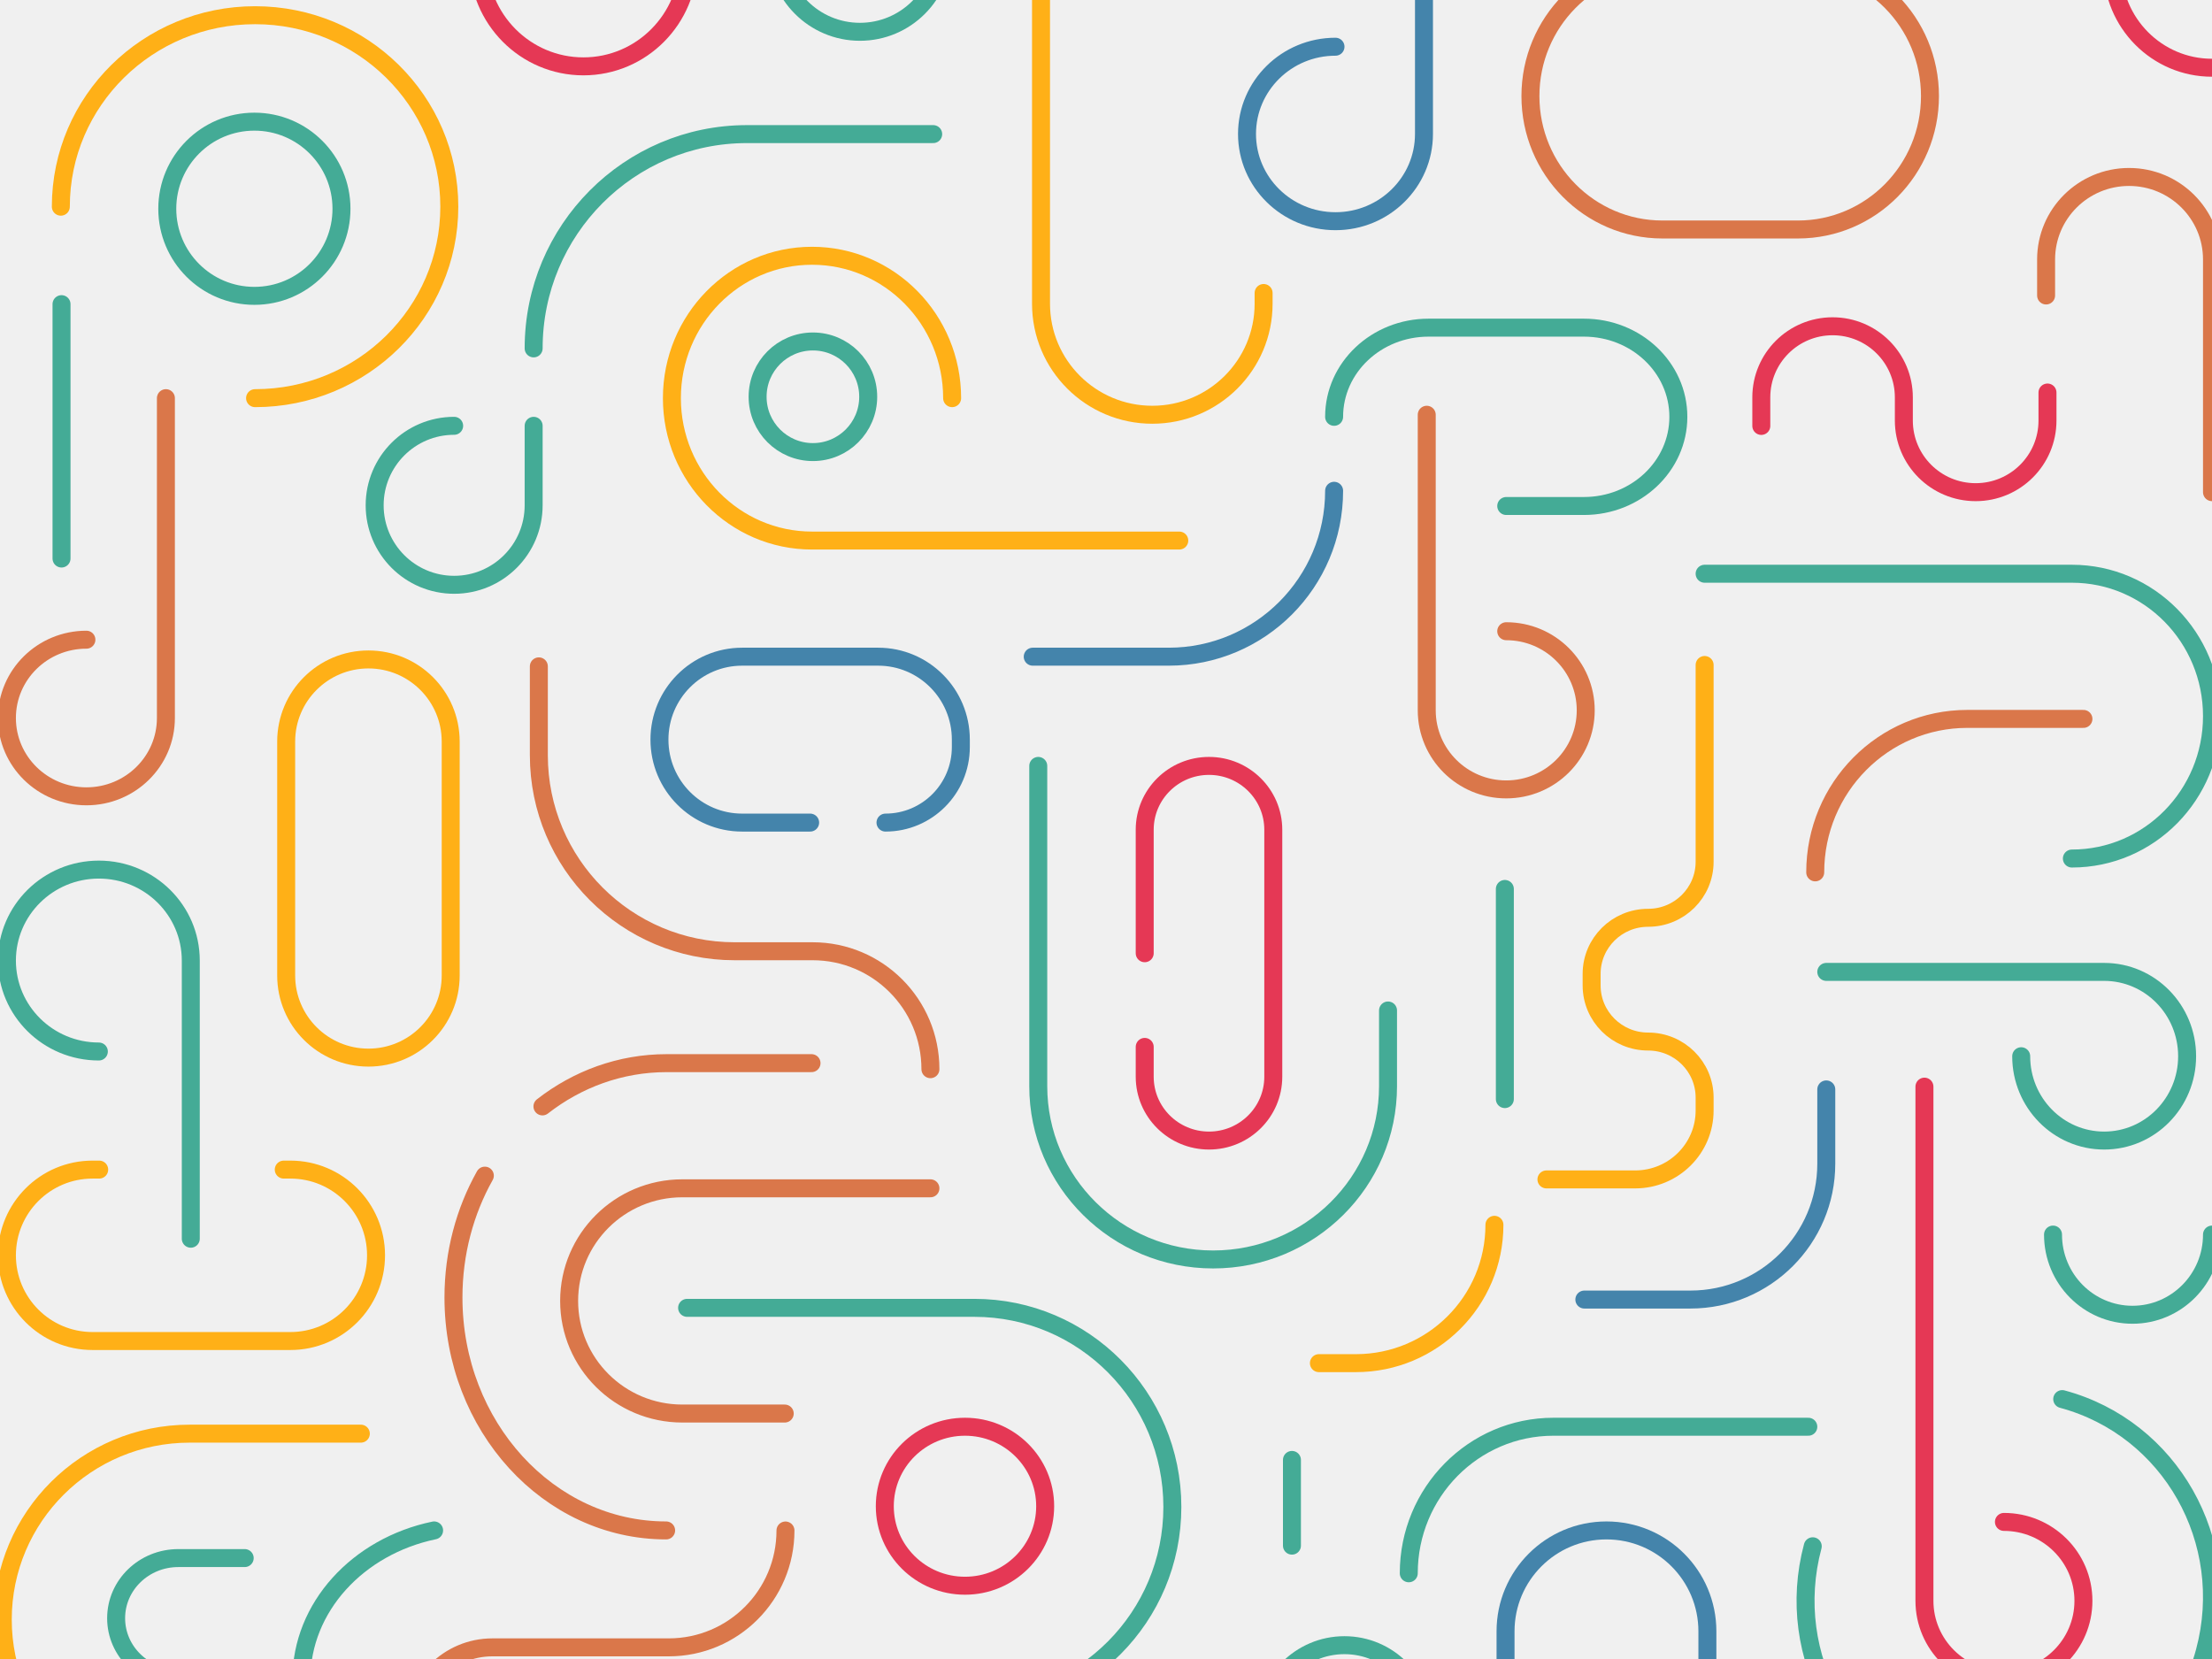
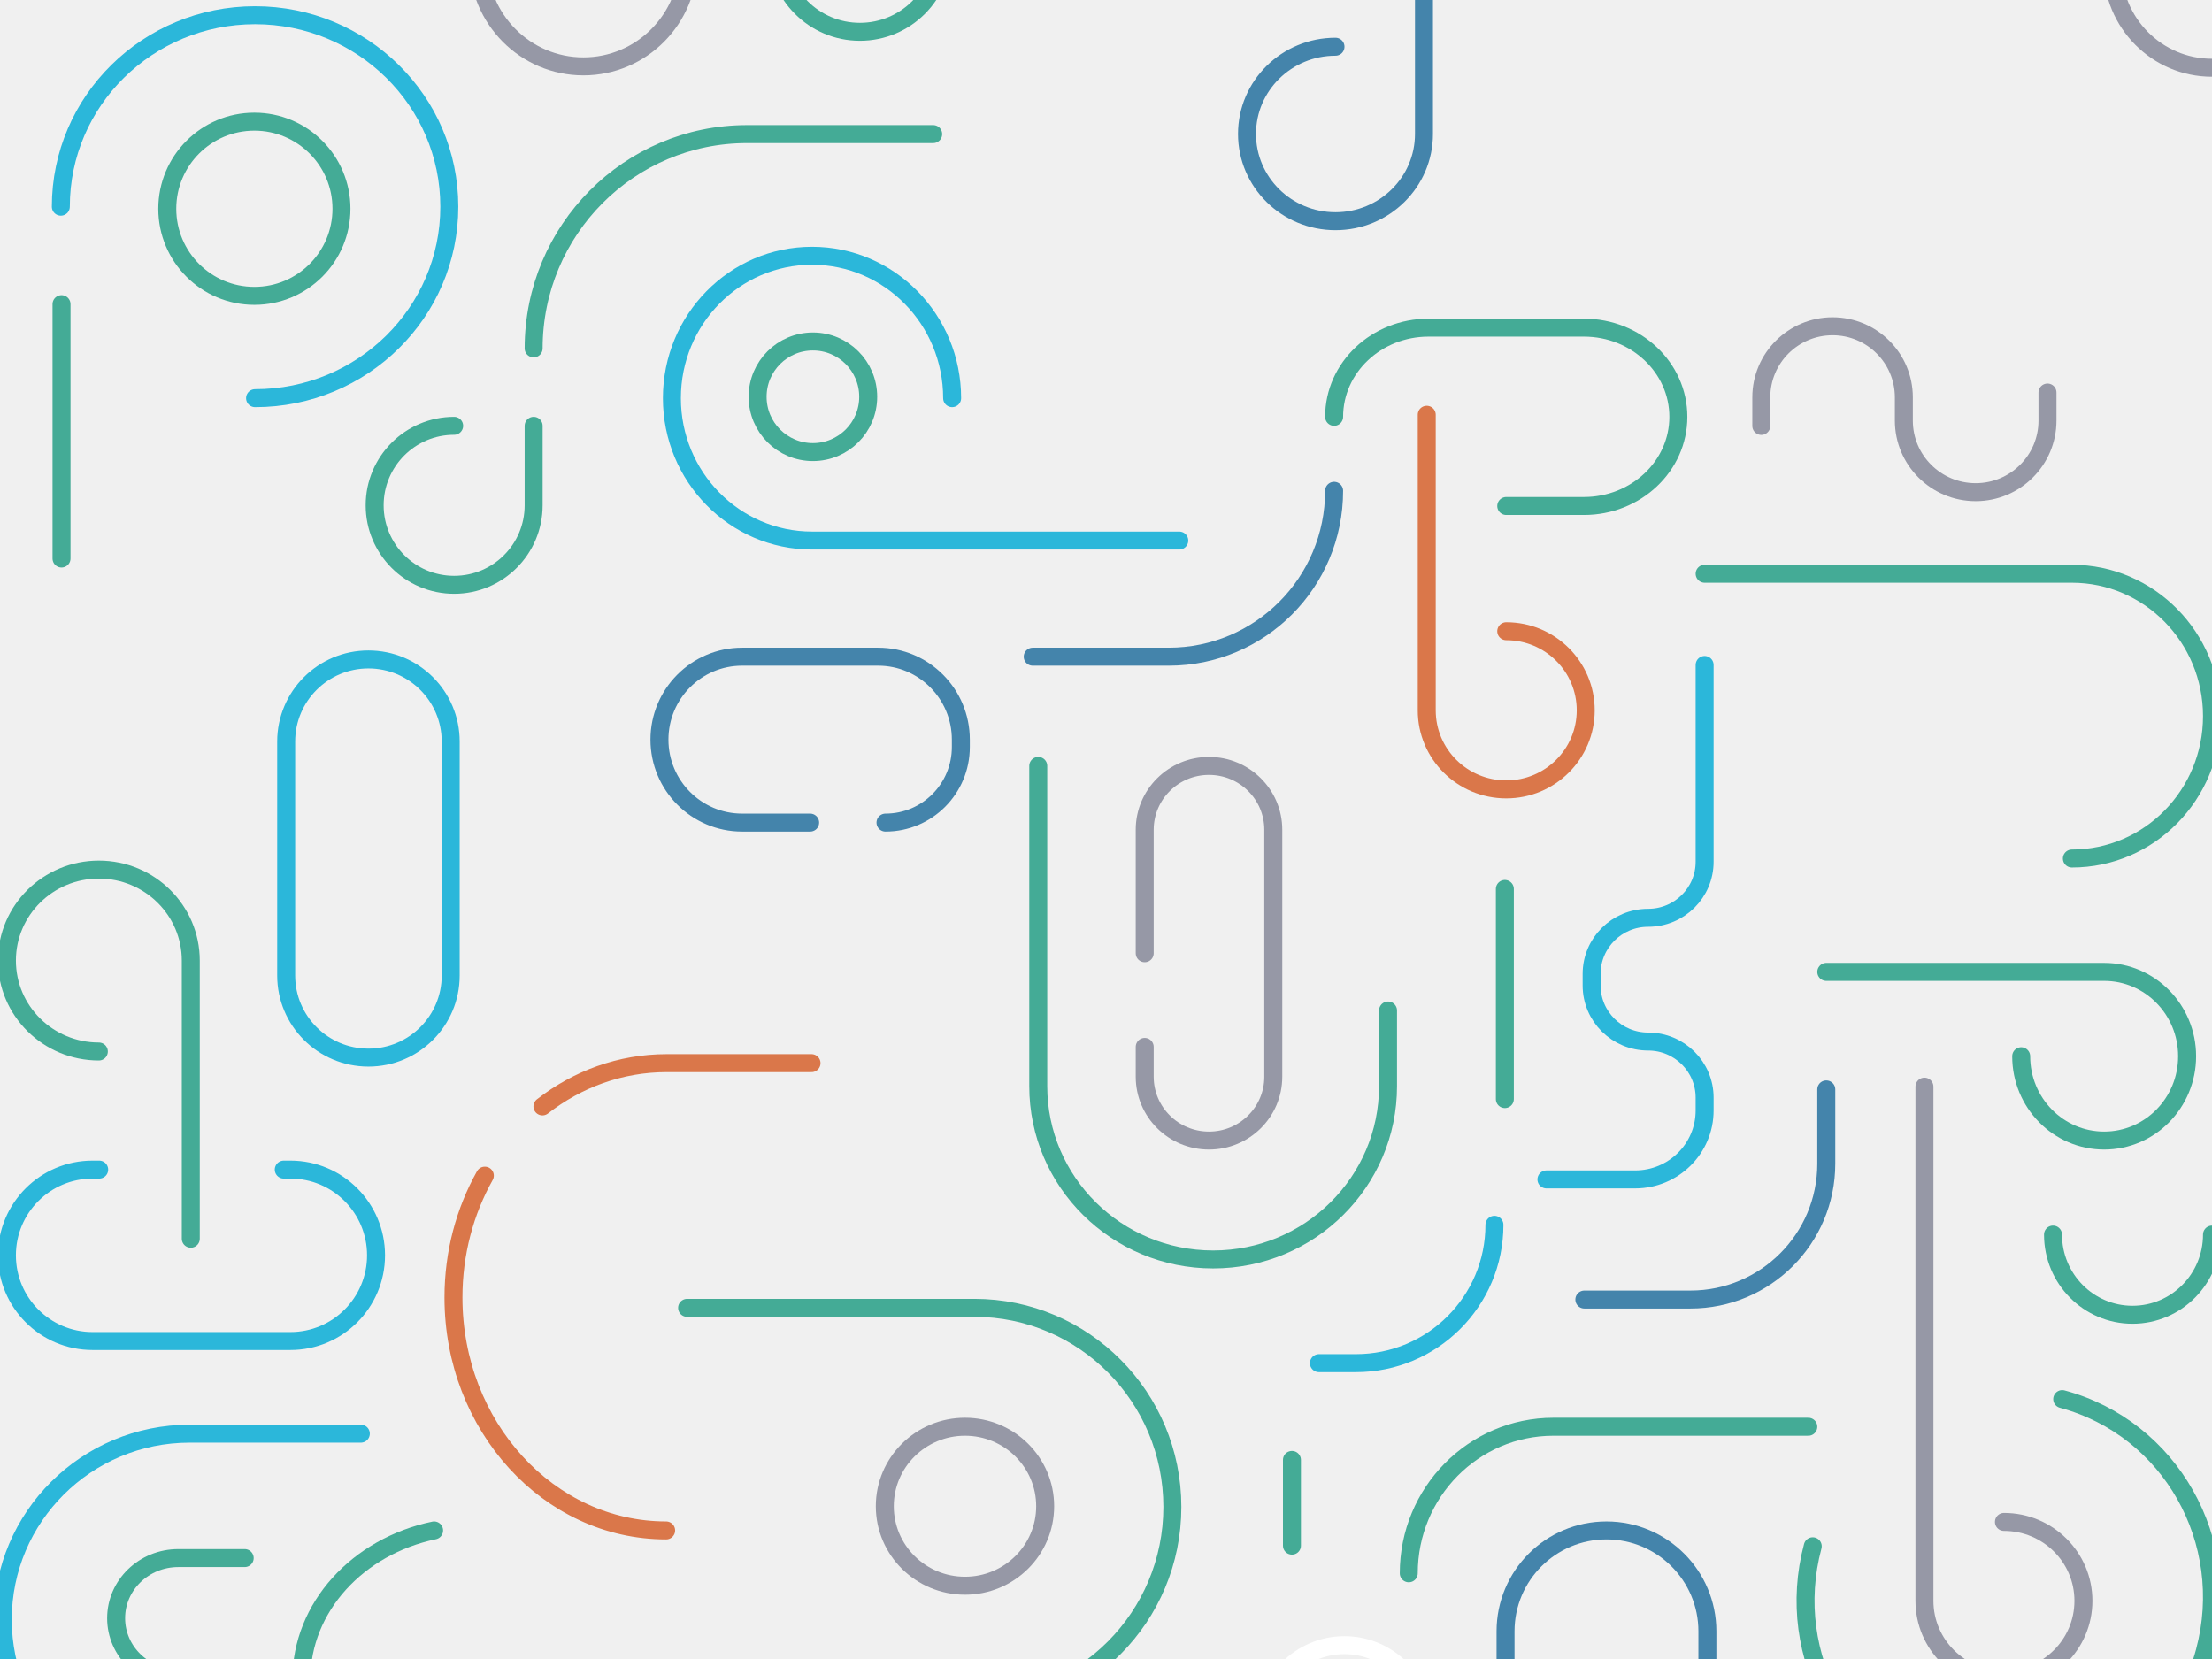
<svg xmlns="http://www.w3.org/2000/svg" width="1600px" height="1200px" viewBox="0 0 1600 1200" version="1.1">
  <g id="Patterns" stroke="none" stroke-width="1" fill="none" fill-rule="evenodd" stroke-linecap="round" stroke-linejoin="round">
    <g id="Taieri" stroke-width="13">
      <g transform="translate(0, -106)" id="Shape">
        <path d="M1600,999 C1600,1031.033 1574.257,1057 1542.5,1057 C1510.743,1057 1485,1031.033 1485,999" stroke="#44AB96" />
-         <path d="M1600,155 C1560.232,155 1528,122.541 1528,82.5 C1528,42.459 1560.232,10 1600,10" stroke="#E53855" />
+         <path d="M1600,155 C1560.232,155 1528,122.541 1528,82.5 C1528,42.459 1560.232,10 1600,10" stroke="#9698a6" />
        <path d="M562,68.906 C562,102.095 588.863,129 622,129 C655.137,129 682,102.095 682,68.906 L682,1" stroke="#44AB96" />
-         <path d="M137.235,1412 C62.547,1412 2,1351.787 2,1277.5 C2,1203.213 62.547,1143 137.235,1143 L261,1143" stroke="#FFB017" />
+         <path d="M137.235,1412 C62.547,1412 2,1351.787 2,1277.5 C2,1203.213 62.547,1143 137.235,1143 L261,1143" stroke="#2bb7da" />
        <path d="M128.98,1320 C104.138,1320 84,1300.526 84,1276.5 C84,1252.474 104.138,1233 128.98,1233 L177,1233" stroke="#44AB96" />
-         <path d="M1600,462 L1600,293.681 C1600,260.72 1573.132,234 1540,234 C1506.868,234 1480,260.72 1480,293.681 L1480,319.734" stroke="#DA774A" />
-         <path d="M673,965.536 L493.563,965.536 C448.335,965.536 411.669,1002.007 411.669,1046.996 C411.669,1091.985 448.335,1128.456 493.563,1128.456 L567.622,1128.456 M366.84,1412 L356.143,1412 C324.584,1412 299,1386.382 299,1354.796 C299,1323.198 324.584,1297.58 356.143,1297.58 L483.723,1297.58 C530.353,1297.58 568.155,1259.737 568.155,1213.049 M389.762,588 L389.762,652.285 C389.762,730.589 453.166,794.066 531.38,794.066 L587.787,794.066 C634.848,794.066 673,832.261 673,879.376" stroke="#DA774A" />
+         <path d="M1600,462 L1600,293.681 C1600,260.72 1573.132,234 1540,234 C1506.868,234 1480,260.72 1480,293.681 L1480,319.734" stroke="#FFFFF" />
+         <path d="M673,965.536 L493.563,965.536 C448.335,965.536 411.669,1002.007 411.669,1046.996 C411.669,1091.985 448.335,1128.456 493.563,1128.456 L567.622,1128.456 M366.84,1412 L356.143,1412 C324.584,1412 299,1386.382 299,1354.796 C299,1323.198 324.584,1297.58 356.143,1297.58 L483.723,1297.58 C530.353,1297.58 568.155,1259.737 568.155,1213.049 M389.762,588 L389.762,652.285 C389.762,730.589 453.166,794.066 531.38,794.066 L587.787,794.066 C634.848,794.066 673,832.261 673,879.376" stroke="#FFFFF" />
        <circle stroke="#44AB96" cx="588" cy="393" r="40" />
-         <ellipse stroke="#E53855" cx="698" cy="1195.5" rx="58" ry="57.5" />
+         <ellipse stroke="#9698a6" cx="698" cy="1195.5" rx="58" ry="57.5" />
        <circle stroke="#44AB96" cx="184" cy="257" r="63" />
-         <path d="M184.5,394 C262.095,394 325,331.992 325,255.5 C325,179.008 262.095,117 184.5,117 C106.905,117 44,179.008 44,255.5" stroke="#FFB017" />
+         <path d="M184.5,394 C262.095,394 325,331.992 325,255.5 C325,179.008 262.095,117 184.5,117 C106.905,117 44,179.008 44,255.5" stroke="#2bb7da" />
        <path d="M1311.21,1224.457 C1289.864,1304.272 1336.042,1386.013 1414.346,1407.038 C1492.651,1428.052 1573.444,1380.389 1594.79,1300.575 C1616.136,1220.76 1569.958,1139.023 1491.654,1118" stroke="#44AB96" />
        <path d="M481.83,1213 C396.873,1213 328,1137.565 328,1044.512 C328,1012.201 336.304,982.013 350.703,956.37 M587,875 L482.203,875 C448.67,875 417.639,886.601 392.358,906.296" stroke="#DA774A" />
        <path d="M328.5,414 C296.743,414 271,439.743 271,471.5 C271,503.257 296.743,529 328.5,529 C360.257,529 386,503.257 386,471.5 L386,414" stroke="#44AB96" />
-         <path d="M346,77.5 C346,119.75 380.026,154 422,154 C463.974,154 498,119.75 498,77.5 C498,35.25 463.974,1 422,1 L346,1" stroke="#E53855" />
+         <path d="M346,77.5 C346,119.75 380.026,154 422,154 C463.974,154 498,119.75 498,77.5 C498,35.25 463.974,1 422,1 L346,1" stroke="#9698a6" />
        <path d="M71.5,866.582 C34.773,866.582 5,837.127 5,800.791 C5,764.455 34.773,735 71.5,735 C108.227,735 138,764.455 138,800.791 L138,1002" stroke="#44AB96" />
        <path d="M1461.988,870 C1461.988,903.689 1488.86,931 1522,931 C1555.141,931 1582,903.689 1582,870 C1582,836.311 1555.141,809 1522,809 L1321,809" stroke="#44AB96" />
        <path d="M966,139.791 C930.654,139.791 902,168.043 902,202.895 C902,237.747 930.654,266 966,266 C1001.346,266 1030,237.747 1030,202.895 L1030,0" stroke="#4484AB" />
-         <path d="M914.919,1354 C914.919,1321.967 940.681,1296 972.459,1296 C1004.239,1296 1030,1321.967 1030,1354 C1030,1386.033 1004.239,1412 972.459,1412 L881,1412" stroke="#44AB96" />
+         <path d="M914.919,1354 C914.919,1321.967 940.681,1296 972.459,1296 C1004.239,1296 1030,1321.967 1030,1354 C1030,1386.033 1004.239,1412 972.459,1412 L881,1412" stroke="#fff" />
        <path d="M1089.5,562.578 C1121.257,562.578 1147,588.191 1147,619.789 C1147,651.386 1121.257,677 1089.5,677 C1057.743,677 1032,651.386 1032,619.789 L1032,406" stroke="#DA774A" />
-         <path d="M62.5,568.708 C30.744,568.708 5,594.069 5,625.354 C5,656.639 30.744,682 62.5,682 C94.256,682 120,656.639 120,625.354 L120,394" stroke="#DA774A" />
-         <path d="M688.704,394 C688.704,337.115 643.327,291 587.352,291 C531.377,291 486,337.115 486,394 C486,450.885 531.377,497 587.352,497 L853,497" stroke="#FFB017" />
+         <path d="M62.5,568.708 C30.744,568.708 5,594.069 5,625.354 C5,656.639 30.744,682 62.5,682 C94.256,682 120,656.639 120,625.354 L120,394" stroke="#FFFFF" />
+         <path d="M688.704,394 C688.704,337.115 643.327,291 587.352,291 C531.377,291 486,337.115 486,394 C486,450.885 531.377,497 587.352,497 L853,497" stroke="#2bb7da" />
        <path d="M1498.643,727 C1554.629,727 1600,680.885 1600,624 C1600,567.115 1554.629,521 1498.643,521 L1233,521" stroke="#44AB96" />
-         <path d="M1107,175.5 C1107,122.204 1149.739,79 1202.462,79 L1300.538,79 C1353.265,79 1396,122.204 1396,175.5 L1396,175.5 C1396,228.796 1353.265,272 1300.538,272 L1202.462,272 C1149.739,272 1107,228.796 1107,175.5 L1107,175.5 Z" stroke="#DA774A" />
-         <path d="M266.5,871 C233.639,871 207,844.406 207,811.6 L207,642.4 C207,609.594 233.639,583 266.5,583 L266.5,583 C299.361,583 326,609.594 326,642.4 L326,811.6 C326,844.406 299.361,871 266.5,871 L266.5,871 Z" stroke="#FFB017" />
-         <path d="M828,795.5 L828,706.166 C828,680.669 848.819,660 874.5,660 L874.5,660 C900.181,660 921,680.669 921,706.166 L921,884.834 C921,910.331 900.181,931 874.5,931 L874.5,931 L874.5,931 C848.819,931 828,910.331 828,884.834 L828,863.25" stroke="#E53855" />
-         <path d="M914,317.93 L914,325.719 C914,370.057 877.959,406 833.5,406 L833.5,406 C789.041,406 753,370.057 753,325.719 L753,81.281 C753,36.943 789.041,1 833.5,1 L833.5,1 C877.959,1 914,36.943 914,81.281 L914,83.678" stroke="#FFB017" />
-         <path d="M71.75,952 L66.939,952 C32.731,952 5,979.758 5,1014 L5,1014 C5,1048.242 32.731,1076 66.939,1076 L210.061,1076 C244.269,1076 272,1048.242 272,1014 L272,1014 C272,979.758 244.269,952 210.061,952 L205.25,952" stroke="#FFB017" />
+         <path d="M1107,175.5 C1107,122.204 1149.739,79 1202.462,79 L1300.538,79 C1353.265,79 1396,122.204 1396,175.5 L1396,175.5 C1396,228.796 1353.265,272 1300.538,272 L1202.462,272 C1149.739,272 1107,228.796 1107,175.5 L1107,175.5 Z" stroke="#FFFFF" />
+         <path d="M266.5,871 C233.639,871 207,844.406 207,811.6 L207,642.4 C207,609.594 233.639,583 266.5,583 L266.5,583 C299.361,583 326,609.594 326,642.4 L326,811.6 C326,844.406 299.361,871 266.5,871 L266.5,871 Z" stroke="#2bb7da" />
+         <path d="M828,795.5 L828,706.166 C828,680.669 848.819,660 874.5,660 L874.5,660 C900.181,660 921,680.669 921,706.166 L921,884.834 C921,910.331 900.181,931 874.5,931 L874.5,931 L874.5,931 C848.819,931 828,910.331 828,884.834 L828,863.25" stroke="#9698a6" />
+         <path d="M914,317.93 L914,325.719 C914,370.057 877.959,406 833.5,406 L833.5,406 C789.041,406 753,370.057 753,325.719 L753,81.281 C753,36.943 789.041,1 833.5,1 L833.5,1 C877.959,1 914,36.943 914,81.281 L914,83.678" stroke="#FFFFF" />
+         <path d="M71.75,952 L66.939,952 C32.731,952 5,979.758 5,1014 L5,1014 C5,1048.242 32.731,1076 66.939,1076 L210.061,1076 C244.269,1076 272,1048.242 272,1014 L272,1014 C272,979.758 244.269,952 210.061,952 L205.25,952" stroke="#2bb7da" />
        <path d="M751,660 L751,891.637 C751,960.873 807.636,1017 877.5,1017 C947.364,1017 1004,960.873 1004,891.637 L1004,836.909" stroke="#44AB96" />
        <path d="M497,1052 L704.802,1052 C783.888,1052 848,1116.471 848,1196 C848,1275.524 783.888,1340 704.802,1340 L642.288,1340" stroke="#44AB96" />
        <path d="M586,701 L536.813,701 C503.779,701 477,674.137 477,641 C477,607.863 503.779,581 536.813,581 L635.187,581 C668.221,581 695,607.863 695,641 L695,646.33 C695,676.524 670.6,701 640.5,701" stroke="#4484AB" />
        <path d="M1089.5,472 L1145.681,472 C1183.41,472 1214,443.122 1214,407.5 C1214,371.878 1183.41,343 1145.681,343 L1033.319,343 C995.587,343 965,371.878 965,407.5" stroke="#44AB96" />
        <path d="M675,203 L540.319,203 C455.091,203 386,272.396 386,358" stroke="#44AB96" />
-         <path d="M1449.5,1206.84 C1481.257,1206.84 1507,1232.4 1507,1263.92 C1507,1295.44 1481.257,1321 1449.5,1321 C1417.743,1321 1392,1295.44 1392,1263.92 L1392,892" stroke="#E53855" />
+         <path d="M1449.5,1206.84 C1481.257,1206.84 1507,1232.4 1507,1263.92 C1507,1295.44 1481.257,1321 1449.5,1321 C1417.743,1321 1392,1295.44 1392,1263.92 L1392,892" stroke="#9698a6" />
        <path d="M1019,1244 C1019,1185.459 1065.847,1138 1123.635,1138 L1308,1138" stroke="#44AB96" />
        <path d="M747,581 L845.373,581 C911.441,581 965,527.274 965,461" stroke="#4484AB" />
        <path d="M1321,894 L1321,947.755 C1321,1002.014 1276.998,1046 1222.712,1046 L1146,1046" stroke="#4484AB" />
-         <path d="M1507,626 L1422.993,626 C1362.242,626 1313,675.697 1313,737" stroke="#DA774A" />
+         <path d="M1507,626 L1422.993,626 C1362.242,626 1313,675.697 1313,737" stroke="#FFFFF" />
        <path d="M218,1412 L218,1320.882 C218,1268.418 258.975,1224.47 314,1213" stroke="#44AB96" />
        <path d="M44.5,326 C44.5,335.313 44.5,452.548 44.5,510" stroke="#44AB96" />
        <path d="M1088.5,749 C1088.5,756.693 1088.5,853.539 1088.5,901" stroke="#44AB96" />
        <path d="M934.5,1162 C934.5,1165.138 934.5,1204.637 934.5,1224" stroke="#44AB96" />
-         <path d="M1233,587 L1233,729.331 C1233,751.726 1214.705,769.866 1192.135,769.866 C1169.566,769.866 1151.27,788.021 1151.27,810.417 L1151.27,818.828 C1151.27,841.223 1169.566,859.379 1192.135,859.379 C1214.705,859.379 1233,877.534 1233,899.931 L1233,909.242 C1233,936.781 1210.503,959.105 1182.751,959.105 L1156.719,959.105 L1118.579,959.105 M954,1092 L980.776,1092 C1036.107,1092 1080.961,1047.201 1080.961,991.938" stroke="#FFB017" />
-         <path d="M1481,389.921 L1481,410.203 C1481,438.81 1457.737,462 1429.057,462 L1429.057,462 C1400.366,462 1377.103,438.81 1377.103,410.203 L1377.103,393.403 C1377.103,365.014 1354.02,342 1325.557,342 L1325.557,342 C1297.083,342 1274,365.014 1274,393.403 L1274,414.079" stroke="#E53855" />
+         <path d="M1233,587 L1233,729.331 C1233,751.726 1214.705,769.866 1192.135,769.866 C1169.566,769.866 1151.27,788.021 1151.27,810.417 L1151.27,818.828 C1151.27,841.223 1169.566,859.379 1192.135,859.379 C1214.705,859.379 1233,877.534 1233,899.931 L1233,909.242 C1233,936.781 1210.503,959.105 1182.751,959.105 L1156.719,959.105 L1118.579,959.105 M954,1092 L980.776,1092 C1036.107,1092 1080.961,1047.201 1080.961,991.938" stroke="#2bb7da" />
+         <path d="M1481,389.921 L1481,410.203 C1481,438.81 1457.737,462 1429.057,462 L1429.057,462 C1400.366,462 1377.103,438.81 1377.103,410.203 L1377.103,393.403 C1377.103,365.014 1354.02,342 1325.557,342 L1325.557,342 C1297.083,342 1274,365.014 1274,393.403 L1274,414.079" stroke="#9698a6" />
        <path d="M1089,1285.967 C1089,1245.672 1121.683,1213 1162,1213 L1162,1213 C1202.313,1213 1235,1245.672 1235,1285.967 L1235,1339.033 C1235,1379.328 1202.313,1412 1162,1412 L1162,1412 C1121.683,1412 1089,1379.328 1089,1339.033 L1089,1285.967 Z" stroke="#4484AB" />
      </g>
    </g>
  </g>
</svg>
